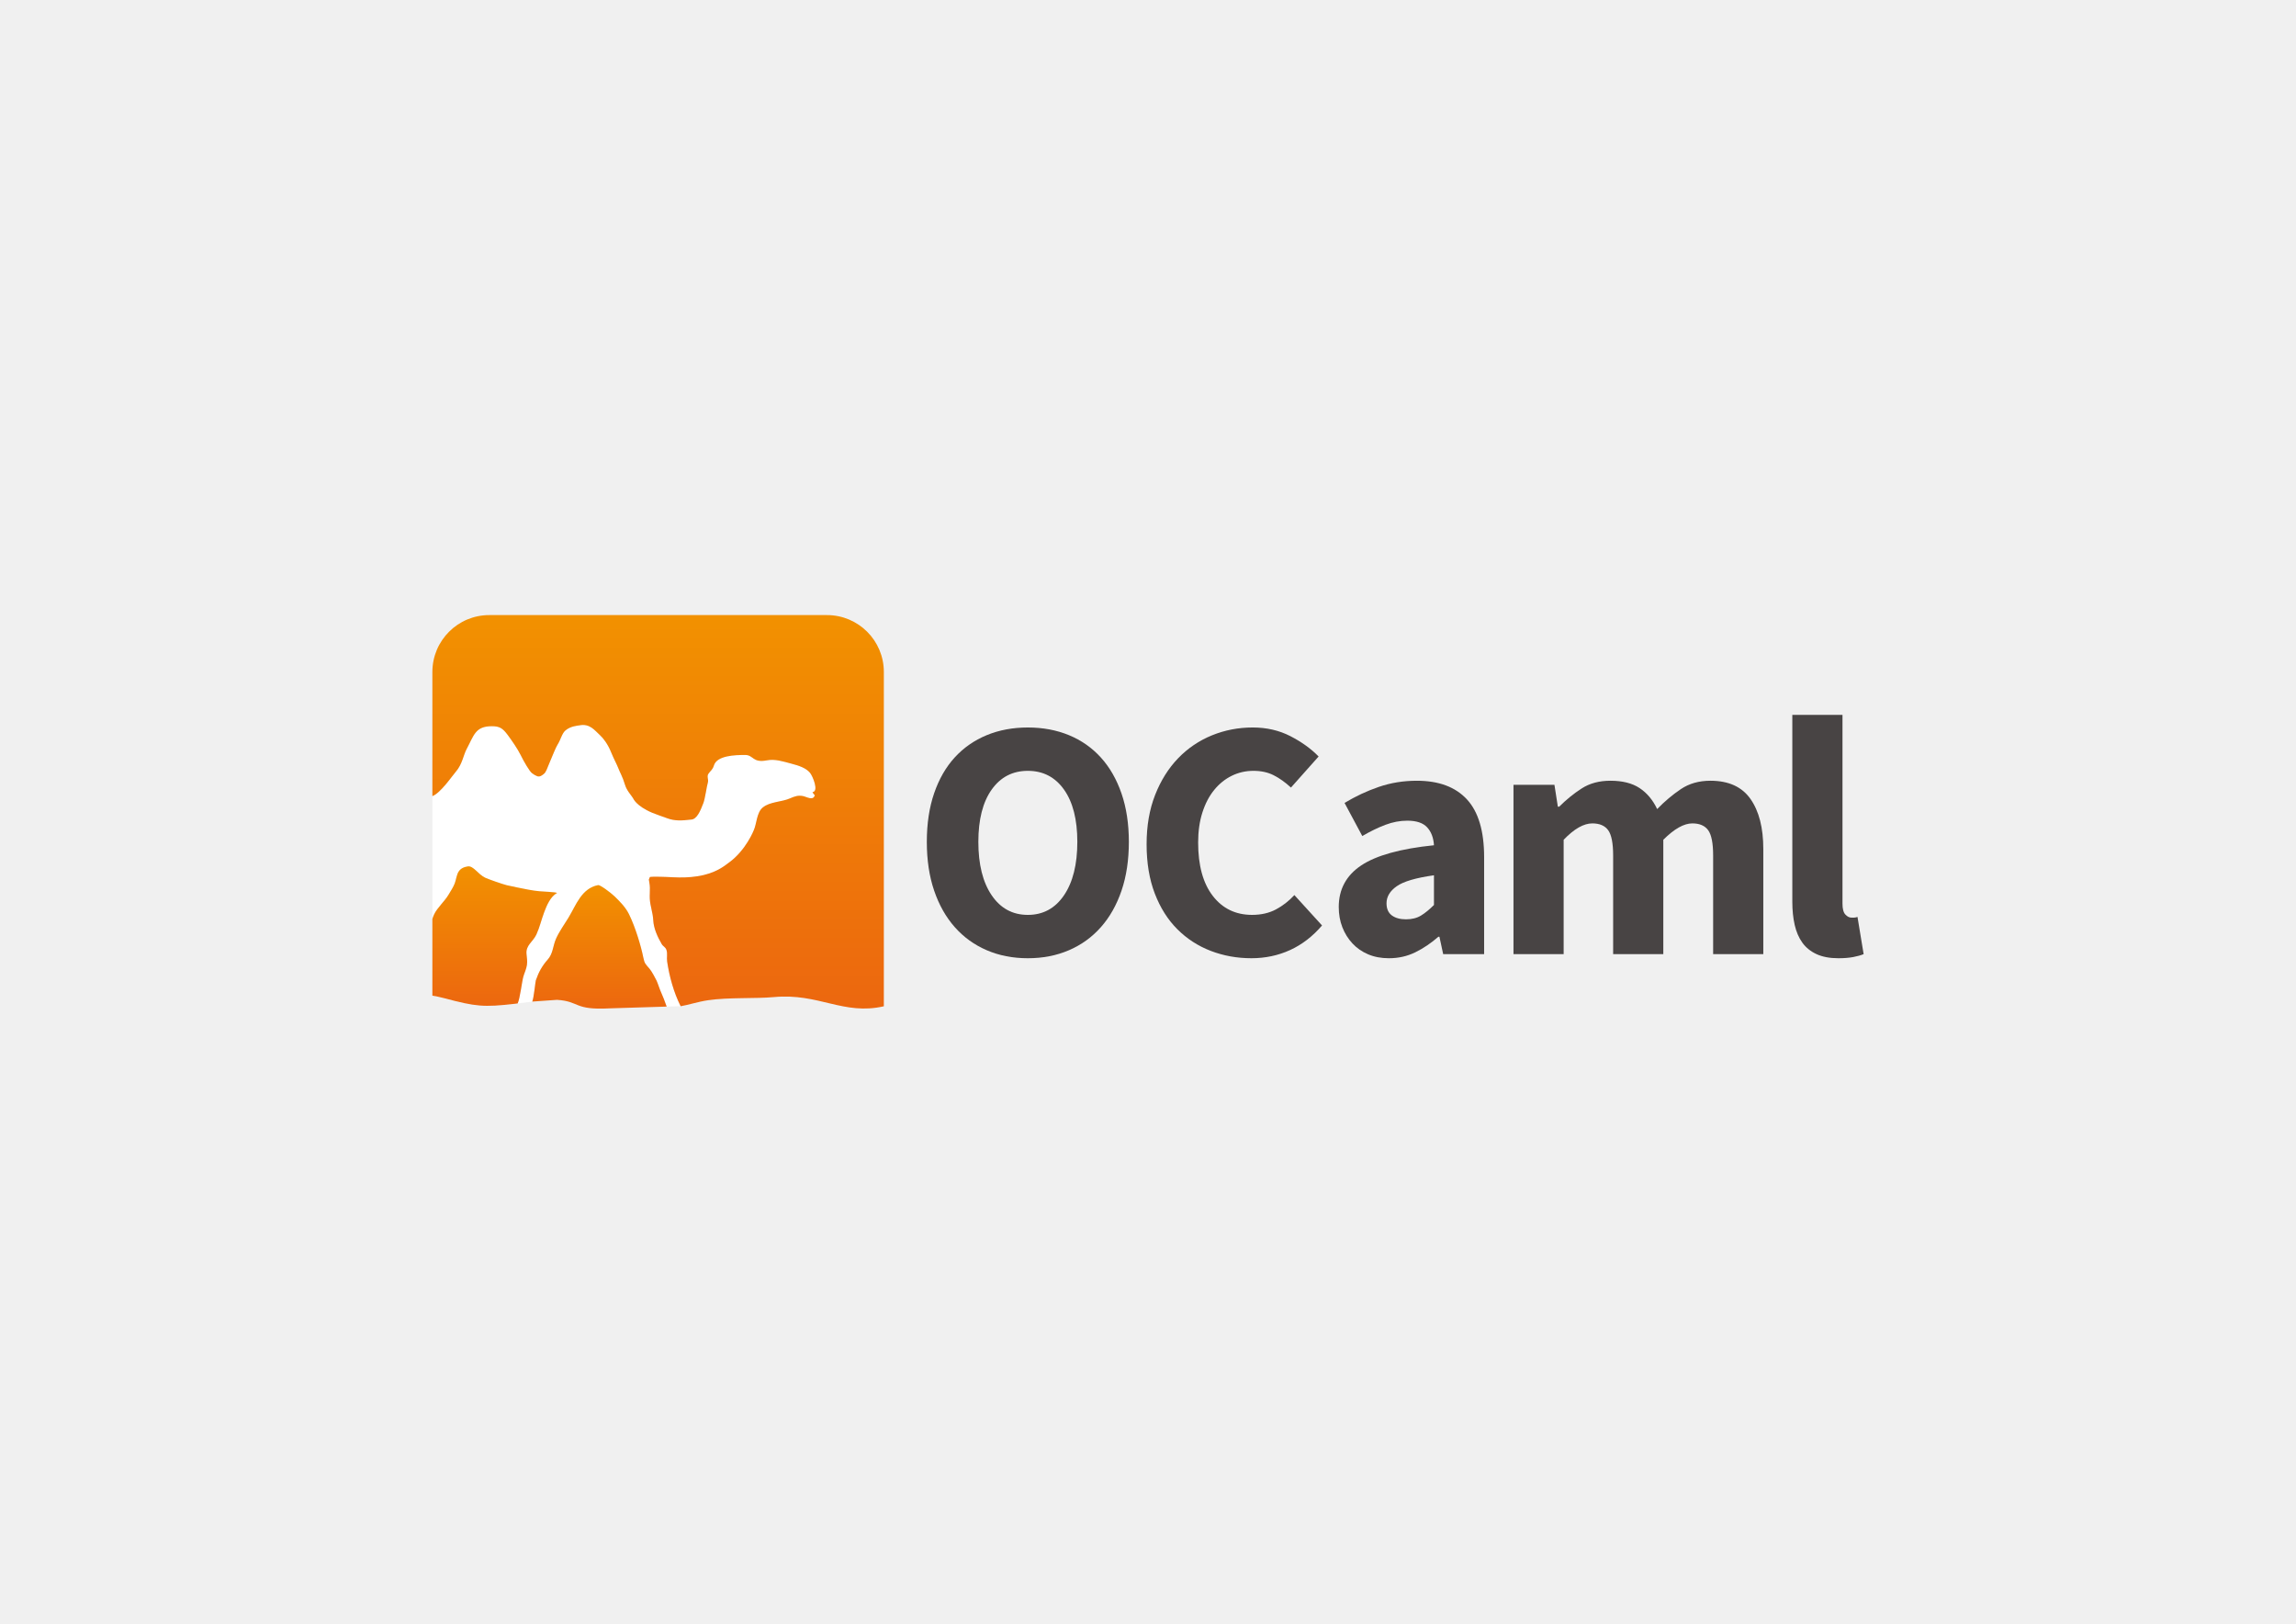
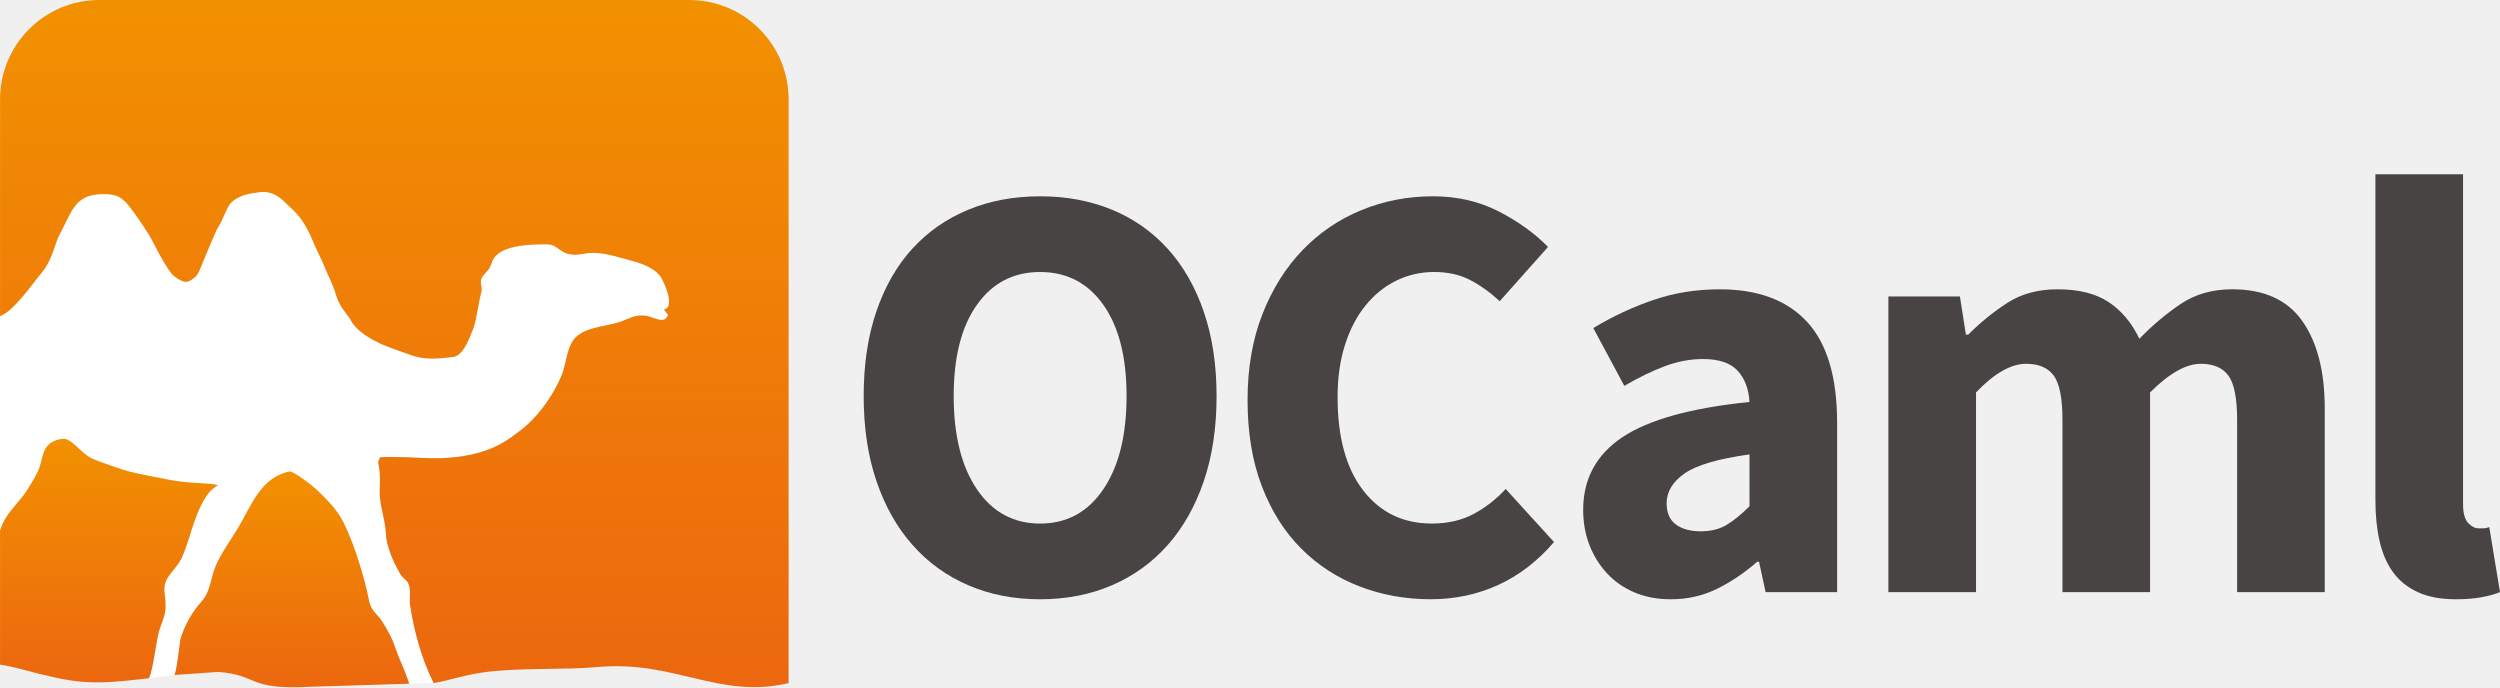
- <svg xmlns="http://www.w3.org/2000/svg" version="1.1" id="Layer_1" x="0px" y="0px" width="841.89px" height="595.28px" viewBox="0 0 841.89 595.28" enable-background="new 0 0 841.89 595.28" xml:space="preserve">
+ <svg xmlns="http://www.w3.org/2000/svg" version="1.1" id="Layer_1" x="0px" y="0px" width="524.819px" height="144.277px" viewBox="0 0 524.819 144.277" enable-background="new 0 0 524.819 144.277" xml:space="preserve">
  <g>
    <g>
-       <path fill="#FFFFFF" d="M244.619,352.501c-0.209-1.424,0.197-2.841-0.232-4.177c-0.367-1.166-1.209-1.273-1.762-2.221    c-1.457-2.487-2.963-5.709-3.102-8.754c-0.127-2.735-1.133-5.206-1.27-7.917c-0.066-1.308,0.088-2.657,0.041-3.952    c-0.025-0.63-0.061-1.176-0.186-1.86c-0.031-0.169-0.143-0.865-0.195-1.144l0.34-0.848c-0.15-0.291,2.902-0.194,3.812-0.188    c1.545,0.019,2.998,0.099,4.539,0.173c3.148,0.156,6.016,0.117,9.082-0.356c6.832-1.055,9.973-3.845,11.58-5.005    c6.273-4.523,9.146-11.918,9.146-11.918c1.035-2.31,1.031-6.431,3.25-8.276c2.615-2.179,7.006-2.022,10.008-3.359    c1.756-0.777,3.023-1.205,4.818-0.833c1.332,0.278,3.73,1.821,4.281-0.345c-0.445-0.287-0.619-0.812-0.857-1.103    c2.475-0.245,0.047-5.986-0.932-7.133c-1.512-1.77-4.035-2.581-6.719-3.293c-3.188-0.845-6.08-1.82-9.082-1.231    c-5.242,1.026-4.85-1.974-7.939-1.974c-3.707,0-10.303,0.182-11.443,3.786c-0.531,1.683-1.078,1.753-1.998,3.044    c-0.787,1.106,0.137,2.082-0.258,3.344c-0.408,1.297-1.007,5.865-1.632,7.459c-1.057,2.697-2.317,6.065-4.643,6.065    c-3.261,0.39-5.824,0.515-8.469-0.445c-1.592-0.578-4.26-1.483-5.58-2.039c-6.088-2.563-7.088-5.367-7.088-5.367    c-0.653-1.08-2.374-2.821-3.018-5.093c-0.708-2.502-1.903-4.589-2.387-5.891c-0.501-1.349-1.699-3.51-2.64-5.846    c-1.205-2.991-2.9-5.223-4.141-6.331c-1.896-1.69-3.646-4.306-7.495-3.546c-0.688,0.136-3.188,0.249-5.104,1.856    c-1.299,1.09-1.709,3.339-2.912,5.236c-0.695,1.096-1.917,4.24-3.038,6.863c-0.777,1.818-1.139,3.181-1.979,3.85    c-0.657,0.524-1.471,1.201-2.456,0.832c-0.611-0.229-1.264-0.617-1.923-1.132c-0.89-0.695-2.913-4.138-4.156-6.681    c-1.077-2.205-3.376-5.502-4.706-7.287c-1.914-2.568-3.036-3.219-5.864-3.219c-6.067,0-6.526,3.397-9.195,8.337    c-1.172,2.17-1.599,5.614-3.952,8.313c-1.345,1.544-5.637,7.893-8.621,8.972v-0.031l-0.008,0.031v45.257l0.008,0.063v-0.284    c0.193-0.59,0.398-1.156,0.631-1.662c1.154-2.459,3.832-4.741,5.32-7.266c0.809-1.376,1.732-2.724,2.268-4.168    c0.461-1.244,0.688-3.099,1.354-4.178c0.816-1.323,2.094-1.773,3.406-1.987c2.055-0.339,3.801,2.954,6.43,4.166    c1.121,0.515,6.281,2.342,7.83,2.717c2.551,0.61,5.381,1.119,7.971,1.642c1.387,0.28,2.713,0.443,4.141,0.588    c1.281,0.128,6.08,0.287,6.377,0.634c-2.439,1.244-3.869,4.736-4.785,7.207c-0.955,2.575-1.621,5.441-2.775,7.96    c-1.279,2.783-3.961,3.941-3.641,7.184c0.123,1.294,0.359,2.651,0.143,4.075c-0.23,1.499-0.836,2.669-1.277,4.137    c-0.566,1.915-1.24,8.1-2.113,9.918l5.337-0.669l0.009-0.003c0.583-1.386,1.12-7.237,1.309-7.794    c0.998-2.934,2.322-5.348,4.359-7.617c1.986-2.211,1.883-5.061,3.043-7.637c1.256-2.8,2.945-5.039,4.539-7.671    c2.881-4.759,4.781-10.767,10.906-11.989c0.654-0.135,4.404,2.569,6.068,4.177c1.906,1.832,3.988,3.954,5.24,6.48    c2.424,4.896,4.48,11.988,5.258,15.899c0.447,2.246,0.803,2.38,2.322,4.159c0.699,0.815,2.094,3.362,2.553,4.34    c0.482,1.044,1.215,3.42,1.799,4.633c0.344,0.722,1.236,2.94,1.885,4.856l4.987-0.156c0.018,0.042,0.109-0.012,0.13,0.027    c0.002,0,0.005-0.001,0.007-0.002c-0.021-0.038-0.04-0.082-0.058-0.123C247.03,363.793,245.44,358.023,244.619,352.501z" />
-       <path fill="#484444" d="M241.453,323.402l0.023-0.061C241.442,323.187,241.43,323.152,241.453,323.402z" />
+       <path fill="#FFFFFF" d="M86.085,127c-0.209-1.424,0.197-2.841-0.232-4.177c-0.367-1.166-1.209-1.273-1.762-2.221    c-1.457-2.487-2.963-5.709-3.102-8.754c-0.127-2.735-1.133-5.206-1.27-7.917c-0.066-1.308,0.088-2.657,0.041-3.952    c-0.025-0.63-0.061-1.176-0.186-1.86c-0.031-0.169-0.143-0.865-0.195-1.144l0.34-0.848c-0.15-0.291,2.902-0.194,3.812-0.188    c1.545,0.019,2.998,0.099,4.539,0.173c3.148,0.156,6.016,0.117,9.082-0.356c6.832-1.055,9.973-3.845,11.58-5.005    c6.273-4.523,9.146-11.918,9.146-11.918c1.035-2.31,1.031-6.431,3.25-8.276c2.615-2.179,7.006-2.022,10.008-3.359    c1.756-0.777,3.023-1.205,4.818-0.833c1.332,0.278,3.73,1.821,4.281-0.345c-0.445-0.287-0.619-0.812-0.857-1.103    c2.475-0.245,0.047-5.986-0.932-7.133c-1.512-1.77-4.035-2.581-6.719-3.293c-3.188-0.845-6.08-1.82-9.082-1.231    c-5.242,1.026-4.85-1.974-7.939-1.974c-3.707,0-10.303,0.182-11.443,3.786c-0.531,1.683-1.078,1.753-1.998,3.044    c-0.787,1.106,0.137,2.082-0.258,3.344c-0.408,1.297-1.007,5.865-1.632,7.459c-1.057,2.697-2.317,6.065-4.643,6.065    c-3.261,0.39-5.824,0.515-8.469-0.445c-1.592-0.578-4.26-1.483-5.58-2.039c-6.088-2.563-7.088-5.367-7.088-5.367    c-0.653-1.08-2.374-2.821-3.018-5.093c-0.708-2.502-1.903-4.589-2.387-5.891c-0.501-1.349-1.699-3.51-2.64-5.846    c-1.205-2.991-2.9-5.223-4.141-6.331c-1.896-1.69-3.646-4.306-7.495-3.546c-0.688,0.136-3.188,0.249-5.104,1.856    c-1.299,1.09-1.709,3.339-2.912,5.236c-0.695,1.096-1.917,4.24-3.038,6.863c-0.777,1.818-1.139,3.181-1.979,3.85    c-0.657,0.524-1.471,1.201-2.456,0.832c-0.611-0.229-1.264-0.617-1.923-1.132c-0.89-0.695-2.913-4.138-4.156-6.681    c-1.077-2.205-3.376-5.502-4.706-7.287c-1.914-2.568-3.036-3.219-5.864-3.219c-6.067,0-6.526,3.397-9.195,8.337    c-1.172,2.17-1.599,5.614-3.952,8.313c-1.345,1.544-5.637,7.893-8.621,8.972v-0.031L0,66.366v45.257l0.008,0.063v-0.284    c0.193-0.59,0.398-1.156,0.631-1.662c1.154-2.459,3.832-4.741,5.32-7.266c0.809-1.376,1.732-2.724,2.268-4.168    c0.461-1.244,0.688-3.099,1.354-4.178c0.816-1.323,2.094-1.773,3.406-1.987c2.055-0.339,3.801,2.954,6.43,4.166    c1.121,0.515,6.281,2.342,7.83,2.717c2.551,0.61,5.381,1.119,7.971,1.642c1.387,0.28,2.713,0.443,4.141,0.588    c1.281,0.128,6.08,0.287,6.377,0.634c-2.439,1.244-3.869,4.736-4.785,7.207c-0.955,2.575-1.621,5.441-2.775,7.96    c-1.279,2.783-3.961,3.941-3.641,7.184c0.123,1.294,0.359,2.651,0.143,4.075c-0.23,1.499-0.836,2.669-1.277,4.137    c-0.566,1.915-1.24,8.1-2.113,9.918l5.337-0.669l0.009-0.003c0.583-1.386,1.12-7.237,1.309-7.794    c0.998-2.934,2.322-5.348,4.359-7.617c1.986-2.211,1.883-5.061,3.043-7.637c1.256-2.8,2.945-5.039,4.539-7.671    c2.881-4.759,4.781-10.767,10.906-11.989c0.654-0.135,4.404,2.569,6.068,4.177c1.906,1.832,3.988,3.954,5.24,6.48    c2.424,4.896,4.48,11.988,5.258,15.899c0.447,2.246,0.803,2.38,2.322,4.159c0.699,0.815,2.094,3.362,2.553,4.34    c0.482,1.044,1.215,3.42,1.799,4.633c0.344,0.722,1.236,2.94,1.885,4.856l4.987-0.156c0.018,0.042,0.109-0.012,0.13,0.027    c0.002,0,0.005-0.001,0.007-0.002c-0.021-0.038-0.04-0.082-0.058-0.123C88.496,138.292,86.906,132.522,86.085,127z" />
+       <path fill="#484444" d="M82.919,97.901l0.023-0.061C82.908,97.686,82.896,97.651,82.919,97.901z" />
      <g>
        <g>
-           <linearGradient id="SVGID_1_" gradientUnits="userSpaceOnUse" x1="241.459" y1="323.219" x2="241.459" y2="323.401">
+           <linearGradient id="SVGID_1_" gradientUnits="userSpaceOnUse" x1="-675.075" y1="96.438" x2="-675.075" y2="96.621" gradientTransform="matrix(1 0 0 1 758 1.28)">
            <stop offset="0" style="stop-color:#F29100" />
            <stop offset="1" style="stop-color:#EC670F" />
          </linearGradient>
-           <path fill="url(#SVGID_1_)" d="M241.453,323.402l0.023-0.061C241.442,323.187,241.43,323.152,241.453,323.402z" />
+           <path fill="url(#SVGID_1_)" d="M82.919,97.901l0.023-0.061C82.908,97.686,82.896,97.651,82.919,97.901z" />
          <g>
-             <linearGradient id="SVGID_2_" gradientUnits="userSpaceOnUse" x1="219.808" y1="324.482" x2="219.808" y2="369.779">
+             <linearGradient id="SVGID_2_" gradientUnits="userSpaceOnUse" x1="-696.725" y1="97.701" x2="-696.725" y2="142.997" gradientTransform="matrix(1 0 0 1 758 1.28)">
              <stop offset="0" style="stop-color:#F29100" />
              <stop offset="1" style="stop-color:#EC670F" />
            </linearGradient>
-             <path fill="url(#SVGID_2_)" d="M242.565,364.175c-0.584-1.213-1.316-3.589-1.799-4.633c-0.459-0.978-1.854-3.524-2.553-4.34       c-1.52-1.779-1.875-1.913-2.322-4.159c-0.777-3.911-2.834-11.004-5.258-15.899c-1.252-2.526-3.334-4.648-5.24-6.48       c-1.664-1.607-5.414-4.312-6.068-4.177c-6.125,1.223-8.025,7.23-10.906,11.989c-1.594,2.632-3.283,4.871-4.539,7.671       c-1.16,2.575-1.057,5.426-3.043,7.637c-2.037,2.27-3.361,4.684-4.359,7.617c-0.189,0.557-0.726,6.408-1.309,7.794       c0,0.001-0.001,0.002-0.001,0.003l9.104-0.641c8.482,0.578,6.033,3.829,19.273,3.121l20.906-0.647l0,0       C243.801,367.115,242.909,364.897,242.565,364.175z" />
+             <path fill="url(#SVGID_2_)" d="M84.031,138.674c-0.584-1.213-1.316-3.589-1.799-4.633c-0.459-0.978-1.854-3.524-2.553-4.34       c-1.52-1.779-1.875-1.913-2.322-4.159c-0.777-3.911-2.834-11.004-5.258-15.899c-1.252-2.526-3.334-4.648-5.24-6.48       c-1.664-1.607-5.414-4.312-6.068-4.177c-6.125,1.223-8.025,7.23-10.906,11.989c-1.594,2.632-3.283,4.871-4.539,7.671       c-1.16,2.575-1.057,5.426-3.043,7.637c-2.037,2.27-3.361,4.684-4.359,7.617c-0.189,0.557-0.726,6.408-1.309,7.794       c0,0.001-0.001,0.002-0.001,0.003l9.104-0.641c8.482,0.578,6.033,3.829,19.273,3.121l20.906-0.647l0,0       C85.267,141.614,84.375,139.396,84.031,138.674z" />
          </g>
          <g>
            <g>
-               <linearGradient id="SVGID_3_" gradientUnits="userSpaceOnUse" x1="241.314" y1="225.501" x2="241.314" y2="369.749">
+               <linearGradient id="SVGID_3_" gradientUnits="userSpaceOnUse" x1="-675.219" y1="-1.28" x2="-675.219" y2="142.965" gradientTransform="matrix(1 0 0 1 758 1.28)">
                <stop offset="0" style="stop-color:#F29100" />
                <stop offset="1" style="stop-color:#EC670F" />
              </linearGradient>
-               <path fill="url(#SVGID_3_)" d="M303.229,225.501h-123.83c-11.518,0-20.855,9.339-20.855,20.857v45.476v0.031        c2.984-1.079,7.276-7.428,8.621-8.972c2.353-2.7,2.78-6.144,3.952-8.313c2.669-4.94,3.128-8.337,9.195-8.337        c2.828,0,3.951,0.652,5.864,3.219c1.331,1.785,3.63,5.083,4.706,7.287c1.242,2.544,3.266,5.986,4.156,6.681        c0.659,0.516,1.312,0.903,1.923,1.132c0.984,0.369,1.798-0.308,2.456-0.832c0.84-0.669,1.202-2.032,1.979-3.85        c1.122-2.623,2.343-5.766,3.038-6.863c1.203-1.896,1.613-4.146,2.912-5.236c1.916-1.607,4.416-1.72,5.104-1.856        c3.849-0.76,5.599,1.856,7.495,3.546c1.241,1.108,2.937,3.34,4.141,6.331c0.941,2.336,2.139,4.497,2.64,5.846        c0.484,1.302,1.679,3.389,2.387,5.891c0.643,2.272,2.364,4.013,3.018,5.093c0,0,1.001,2.804,7.088,5.367        c1.32,0.556,3.988,1.46,5.58,2.039c2.645,0.961,5.207,0.836,8.469,0.445c2.326,0,3.586-3.368,4.643-6.065        c0.625-1.594,1.224-6.162,1.632-7.459c0.395-1.262-0.529-2.238,0.258-3.344c0.92-1.291,1.467-1.361,1.998-3.044        c1.141-3.604,7.736-3.786,11.443-3.786c3.09,0,2.697,3,7.939,1.974c3.002-0.589,5.895,0.387,9.082,1.231        c2.684,0.712,5.207,1.523,6.719,3.293c0.979,1.146,3.406,6.888,0.932,7.133c0.238,0.291,0.412,0.816,0.857,1.103        c-0.551,2.166-2.949,0.623-4.281,0.345c-1.795-0.372-3.062,0.056-4.818,0.833c-3.002,1.337-7.393,1.181-10.008,3.359        c-2.219,1.846-2.215,5.967-3.25,8.276c0,0-2.873,7.394-9.146,11.918c-1.607,1.16-4.748,3.95-11.58,5.005        c-3.066,0.474-5.934,0.513-9.082,0.356c-1.541-0.074-2.994-0.153-4.539-0.173c-0.91-0.007-3.963-0.104-3.812,0.188        l-0.34,0.848c0.053,0.279,0.164,0.976,0.195,1.144c0.125,0.685,0.16,1.231,0.186,1.86c0.047,1.295-0.107,2.645-0.041,3.952        c0.137,2.711,1.143,5.182,1.27,7.917c0.139,3.045,1.645,6.267,3.102,8.754c0.553,0.947,1.395,1.055,1.762,2.221        c0.43,1.336,0.023,2.753,0.232,4.177c0.82,5.521,2.41,11.292,4.896,16.275c0.017,0.041,0.037,0.086,0.058,0.123        c0,0,0,0.001,0.001,0.002c3.07-0.516,6.146-1.62,10.135-2.21c7.314-1.085,17.486-0.526,24.02-1.138        c16.533-1.554,25.506,6.781,40.355,3.365V246.359C324.084,234.84,314.75,225.501,303.229,225.501z M241.453,323.402        c-0.023-0.25-0.012-0.215,0.023-0.061L241.453,323.402z" />
+               <path fill="url(#SVGID_3_)" d="M144.695,0H20.865C9.347,0,0.01,9.339,0.01,20.857v45.476v0.031        c2.984-1.079,7.276-7.428,8.621-8.972c2.353-2.7,2.78-6.144,3.952-8.313c2.669-4.94,3.128-8.337,9.195-8.337        c2.828,0,3.951,0.652,5.864,3.219c1.331,1.785,3.63,5.083,4.706,7.287c1.242,2.544,3.266,5.986,4.156,6.681        c0.659,0.516,1.312,0.903,1.923,1.132c0.984,0.369,1.798-0.308,2.456-0.832c0.84-0.669,1.202-2.032,1.979-3.85        c1.122-2.623,2.343-5.766,3.038-6.863c1.203-1.896,1.613-4.146,2.912-5.236c1.916-1.607,4.416-1.72,5.104-1.856        c3.849-0.76,5.599,1.856,7.495,3.546c1.241,1.108,2.937,3.34,4.141,6.331c0.941,2.336,2.139,4.497,2.64,5.846        c0.484,1.302,1.679,3.389,2.387,5.891c0.643,2.272,2.364,4.013,3.018,5.093c0,0,1.001,2.804,7.088,5.367        c1.32,0.556,3.988,1.46,5.58,2.039c2.645,0.961,5.207,0.836,8.469,0.445c2.326,0,3.586-3.368,4.643-6.065        c0.625-1.594,1.224-6.162,1.632-7.459c0.395-1.262-0.529-2.238,0.258-3.344c0.92-1.291,1.467-1.361,1.998-3.044        c1.141-3.604,7.736-3.786,11.443-3.786c3.09,0,2.697,3,7.939,1.974c3.002-0.589,5.895,0.387,9.082,1.231        c2.684,0.712,5.207,1.523,6.719,3.293c0.979,1.146,3.406,6.888,0.932,7.133c0.238,0.291,0.412,0.816,0.857,1.103        c-0.551,2.166-2.949,0.623-4.281,0.345c-1.795-0.372-3.062,0.056-4.818,0.833c-3.002,1.337-7.393,1.181-10.008,3.359        c-2.219,1.846-2.215,5.967-3.25,8.276c0,0-2.873,7.394-9.146,11.918c-1.607,1.16-4.748,3.95-11.58,5.005        c-3.066,0.474-5.934,0.513-9.082,0.356c-1.541-0.074-2.994-0.153-4.539-0.173c-0.91-0.007-3.963-0.104-3.812,0.188        l-0.34,0.848c0.053,0.279,0.164,0.976,0.195,1.144c0.125,0.685,0.16,1.231,0.186,1.86c0.047,1.295-0.107,2.645-0.041,3.952        c0.137,2.711,1.143,5.182,1.27,7.917c0.139,3.045,1.645,6.267,3.102,8.754c0.553,0.947,1.395,1.055,1.762,2.221        c0.43,1.336,0.023,2.753,0.232,4.177c0.82,5.521,2.41,11.292,4.896,16.275c0.017,0.041,0.037,0.086,0.058,0.123        c0,0,0,0.001,0.001,0.002c3.07-0.516,6.146-1.62,10.135-2.21c7.314-1.085,17.486-0.526,24.02-1.138        c16.533-1.554,25.506,6.781,40.355,3.365V20.858C165.55,9.339,156.216,0,144.695,0z M82.919,97.901        c-0.023-0.25-0.012-0.215,0.023-0.061L82.919,97.901z" />
            </g>
          </g>
          <g>
-             <linearGradient id="SVGID_4_" gradientUnits="userSpaceOnUse" x1="181.407" y1="317.616" x2="181.407" y2="368.75">
+             <linearGradient id="SVGID_4_" gradientUnits="userSpaceOnUse" x1="-735.129" y1="90.834" x2="-735.129" y2="141.969" gradientTransform="matrix(1 0 0 1 758 1.28)">
              <stop offset="0" style="stop-color:#F29100" />
              <stop offset="1" style="stop-color:#EC670F" />
            </linearGradient>
-             <path fill="url(#SVGID_4_)" d="M196.709,342.554c1.154-2.518,1.82-5.385,2.775-7.96c0.916-2.471,2.346-5.963,4.785-7.207       c-0.297-0.347-5.096-0.506-6.377-0.634c-1.428-0.145-2.754-0.308-4.141-0.588c-2.59-0.523-5.42-1.031-7.971-1.642       c-1.549-0.375-6.709-2.202-7.83-2.717c-2.629-1.212-4.375-4.505-6.43-4.166c-1.312,0.214-2.59,0.664-3.406,1.987       c-0.666,1.079-0.893,2.933-1.354,4.178c-0.535,1.444-1.459,2.792-2.268,4.168c-1.488,2.524-4.166,4.807-5.32,7.266       c-0.232,0.506-0.438,1.072-0.631,1.662v0.284v9.15v16.321v2.358c1.346,0.23,2.754,0.513,4.33,0.934       c11.631,3.104,14.469,3.366,25.877,2.062l1.07-0.142c0,0,0-0.001,0-0.001c0.873-1.818,1.547-8.003,2.113-9.918       c0.441-1.468,1.047-2.638,1.277-4.137c0.217-1.424-0.02-2.781-0.143-4.075C192.748,346.495,195.43,345.337,196.709,342.554z" />
+             <path fill="url(#SVGID_4_)" d="M38.175,117.053c1.154-2.518,1.82-5.385,2.775-7.96c0.916-2.471,2.346-5.963,4.785-7.207       c-0.297-0.347-5.096-0.506-6.377-0.634c-1.428-0.145-2.754-0.308-4.141-0.588c-2.59-0.523-5.42-1.031-7.971-1.642       c-1.549-0.375-6.709-2.202-7.83-2.717c-2.629-1.212-4.375-4.505-6.43-4.166c-1.312,0.214-2.59,0.664-3.406,1.987       c-0.666,1.079-0.893,2.933-1.354,4.178c-0.535,1.444-1.459,2.792-2.268,4.168c-1.488,2.524-4.166,4.807-5.32,7.266       c-0.232,0.506-0.438,1.072-0.631,1.662v0.284v9.15v16.321v2.358c1.346,0.23,2.754,0.513,4.33,0.934       c11.631,3.104,14.469,3.366,25.877,2.062l1.07-0.142v-0.001c0.873-1.818,1.547-8.003,2.113-9.918       c0.441-1.468,1.047-2.638,1.277-4.137c0.217-1.424-0.02-2.781-0.143-4.075C34.214,120.994,36.896,119.836,38.175,117.053z" />
          </g>
        </g>
      </g>
    </g>
-     <path fill="#484444" d="M376.885,351.305c-5.506,0-10.533-0.981-15.08-2.941c-4.549-1.959-8.447-4.774-11.701-8.447   c-3.254-3.67-5.777-8.134-7.57-13.39c-1.795-5.256-2.691-11.22-2.691-17.896c0-6.674,0.896-12.618,2.691-17.832   c1.793-5.213,4.316-9.593,7.57-13.14c3.254-3.545,7.152-6.257,11.701-8.134c4.547-1.877,9.574-2.816,15.08-2.816   c5.506,0,10.531,0.939,15.08,2.816c4.545,1.877,8.445,4.611,11.699,8.197c3.254,3.588,5.777,7.99,7.572,13.203   c1.793,5.215,2.689,11.118,2.689,17.707c0,6.676-0.896,12.64-2.689,17.896c-1.795,5.256-4.318,9.72-7.572,13.39   c-3.254,3.673-7.154,6.488-11.699,8.447C387.417,350.323,382.391,351.305,376.885,351.305z M376.885,335.411   c5.588,0,10.012-2.397,13.266-7.195c3.252-4.797,4.879-11.325,4.879-19.585c0-8.175-1.627-14.558-4.879-19.146   c-3.254-4.587-7.678-6.883-13.266-6.883c-5.59,0-10.012,2.295-13.266,6.883c-3.254,4.589-4.881,10.972-4.881,19.146   c0,8.26,1.627,14.788,4.881,19.585C366.874,333.014,371.296,335.411,376.885,335.411z" />
-     <path fill="#484444" d="M420.432,309.507c0-6.758,1.043-12.784,3.129-18.083c2.086-5.297,4.9-9.781,8.447-13.453   c3.545-3.67,7.676-6.464,12.389-8.385c4.713-1.918,9.699-2.879,14.955-2.879c5.088,0,9.697,1.064,13.828,3.191   c4.129,2.128,7.57,4.611,10.324,7.446l-10.137,11.388c-2.086-1.918-4.193-3.42-6.32-4.505c-2.127-1.083-4.609-1.627-7.445-1.627   c-2.838,0-5.486,0.606-7.947,1.814c-2.461,1.21-4.609,2.941-6.443,5.193c-1.836,2.252-3.275,5.005-4.318,8.259   c-1.043,3.253-1.564,6.926-1.564,11.012c0,8.428,1.795,14.955,5.383,19.585c3.584,4.631,8.383,6.945,14.391,6.945   c3.336,0,6.256-0.667,8.76-2.002c2.502-1.334,4.754-3.086,6.758-5.256l10.137,11.138c-3.422,4.004-7.322,7.008-11.701,9.01   c-4.381,2.003-9.117,3.004-14.205,3.004c-5.256,0-10.219-0.897-14.891-2.69c-4.674-1.793-8.76-4.443-12.264-7.947   c-3.504-3.504-6.258-7.862-8.26-13.077C421.434,322.377,420.432,316.349,420.432,309.507z" />
-     <path fill="#484444" d="M490.887,332.533c0-6.508,2.752-11.596,8.258-15.267c5.508-3.67,14.393-6.132,26.656-7.383   c-0.168-2.754-1.002-4.943-2.502-6.57c-1.502-1.627-3.924-2.44-7.26-2.44c-2.67,0-5.34,0.501-8.008,1.502   c-2.672,1.001-5.508,2.378-8.51,4.13l-6.508-12.139c4.004-2.419,8.197-4.38,12.576-5.882c4.381-1.501,9.029-2.252,13.953-2.252   c8.01,0,14.121,2.274,18.334,6.82c4.211,4.548,6.32,11.618,6.32,21.212v35.54H529.18l-1.377-6.382h-0.375   c-2.672,2.336-5.486,4.235-8.447,5.693c-2.963,1.459-6.195,2.19-9.699,2.19c-2.836,0-5.381-0.481-7.633-1.439   c-2.252-0.958-4.172-2.294-5.756-4.005c-1.586-1.709-2.816-3.691-3.693-5.944C491.325,337.664,490.887,335.204,490.887,332.533z    M508.407,331.156c0,2.003,0.645,3.484,1.939,4.442c1.293,0.961,3.023,1.439,5.193,1.439c2.168,0,4.004-0.457,5.506-1.376   c1.502-0.918,3.086-2.21,4.756-3.88v-10.888c-6.592,0.919-11.137,2.253-13.641,4.005   C509.659,326.652,508.407,328.737,508.407,331.156z" />
-     <path fill="#484444" d="M554.958,287.732h15.018l1.252,8.009h0.5c2.586-2.585,5.338-4.818,8.26-6.695   c2.92-1.877,6.424-2.816,10.512-2.816c4.422,0,7.988,0.897,10.699,2.69c2.711,1.795,4.859,4.36,6.445,7.696   c2.754-2.835,5.65-5.275,8.697-7.321c3.045-2.043,6.652-3.066,10.826-3.066c6.672,0,11.574,2.233,14.703,6.695   c3.129,4.464,4.693,10.574,4.693,18.333v38.544h-18.396v-36.166c0-4.505-0.606-7.591-1.814-9.261   c-1.211-1.668-3.15-2.503-5.818-2.503c-3.088,0-6.633,2.003-10.639,6.007v41.923h-18.394v-36.166c0-4.505-0.607-7.591-1.815-9.261   c-1.211-1.668-3.15-2.503-5.82-2.503c-3.172,0-6.676,2.003-10.512,6.007v41.923h-18.397V287.732z" />
-     <path fill="#484444" d="M657.2,262.078h18.397v69.203c0,1.921,0.353,3.254,1.062,4.005c0.709,0.751,1.439,1.126,2.191,1.126   c0.416,0,0.769,0,1.062,0c0.291,0,0.689-0.082,1.189-0.25l2.252,13.641c-1,0.416-2.273,0.771-3.816,1.063   c-1.545,0.292-3.359,0.439-5.443,0.439c-3.172,0-5.842-0.501-8.01-1.502c-2.17-1.001-3.9-2.397-5.193-4.192   c-1.295-1.793-2.232-3.961-2.816-6.507c-0.584-2.544-0.875-5.401-0.875-8.572V262.078z" />
+     <path fill="#484444" d="M218.351,125.804c-5.506,0-10.533-0.981-15.08-2.941c-4.549-1.959-8.447-4.774-11.701-8.447   c-3.254-3.67-5.777-8.134-7.57-13.39c-1.795-5.256-2.691-11.22-2.691-17.896c0-6.674,0.896-12.618,2.691-17.832   c1.793-5.213,4.316-9.593,7.57-13.14c3.254-3.545,7.152-6.257,11.701-8.134c4.547-1.877,9.574-2.816,15.08-2.816   c5.506,0,10.531,0.939,15.08,2.816c4.545,1.877,8.445,4.611,11.699,8.197c3.254,3.588,5.777,7.99,7.572,13.203   c1.793,5.215,2.689,11.118,2.689,17.707c0,6.676-0.896,12.64-2.689,17.896c-1.795,5.256-4.318,9.72-7.572,13.39   c-3.254,3.673-7.154,6.488-11.699,8.447C228.883,124.822,223.857,125.804,218.351,125.804z M218.351,109.91   c5.588,0,10.012-2.397,13.266-7.195c3.252-4.797,4.879-11.325,4.879-19.585c0-8.175-1.627-14.558-4.879-19.146   c-3.254-4.587-7.678-6.883-13.266-6.883c-5.59,0-10.012,2.295-13.266,6.883c-3.254,4.589-4.881,10.972-4.881,19.146   c0,8.26,1.627,14.788,4.881,19.585C208.34,107.513,212.762,109.91,218.351,109.91z" />
+     <path fill="#484444" d="M261.898,84.006c0-6.758,1.043-12.784,3.129-18.083c2.086-5.297,4.9-9.781,8.447-13.453   c3.545-3.67,7.676-6.464,12.389-8.385c4.713-1.918,9.699-2.879,14.955-2.879c5.088,0,9.697,1.064,13.828,3.191   c4.129,2.128,7.57,4.611,10.324,7.446l-10.137,11.388c-2.086-1.918-4.193-3.42-6.32-4.505c-2.127-1.083-4.609-1.627-7.445-1.627   c-2.838,0-5.486,0.606-7.947,1.814c-2.461,1.21-4.609,2.941-6.443,5.193c-1.836,2.252-3.275,5.005-4.318,8.259   c-1.043,3.253-1.564,6.926-1.564,11.012c0,8.428,1.795,14.955,5.383,19.585c3.584,4.631,8.383,6.945,14.391,6.945   c3.336,0,6.256-0.667,8.76-2.002c2.502-1.334,4.754-3.086,6.758-5.256l10.137,11.138c-3.422,4.004-7.322,7.008-11.701,9.01   c-4.381,2.003-9.117,3.004-14.205,3.004c-5.256,0-10.219-0.897-14.891-2.69c-4.674-1.793-8.76-4.443-12.264-7.947   c-3.504-3.504-6.258-7.862-8.26-13.077C262.9,96.876,261.898,90.848,261.898,84.006z" />
+     <path fill="#484444" d="M332.353,107.032c0-6.508,2.752-11.596,8.258-15.267c5.508-3.67,14.393-6.132,26.656-7.383   c-0.168-2.754-1.002-4.943-2.502-6.57c-1.502-1.627-3.924-2.44-7.26-2.44c-2.67,0-5.34,0.501-8.008,1.502   c-2.672,1.001-5.508,2.378-8.51,4.13l-6.508-12.139c4.004-2.419,8.197-4.38,12.576-5.882c4.381-1.501,9.029-2.252,13.953-2.252   c8.01,0,14.121,2.274,18.334,6.82c4.211,4.548,6.32,11.618,6.32,21.212v35.54h-15.016l-1.377-6.382h-0.375   c-2.672,2.336-5.486,4.235-8.447,5.693c-2.963,1.459-6.195,2.19-9.699,2.19c-2.836,0-5.381-0.481-7.633-1.439   c-2.252-0.958-4.172-2.294-5.756-4.005c-1.586-1.709-2.816-3.691-3.693-5.944C332.791,112.163,332.353,109.703,332.353,107.032z    M349.873,105.655c0,2.003,0.645,3.484,1.939,4.442c1.293,0.961,3.023,1.439,5.193,1.439c2.168,0,4.004-0.457,5.506-1.376   c1.502-0.918,3.086-2.21,4.756-3.88V95.392c-6.592,0.919-11.137,2.253-13.641,4.005   C351.125,101.151,349.873,103.236,349.873,105.655z" />
+     <path fill="#484444" d="M396.424,62.231h15.018l1.252,8.009h0.5c2.586-2.585,5.338-4.818,8.26-6.695   c2.92-1.877,6.424-2.816,10.512-2.816c4.422,0,7.988,0.897,10.699,2.69c2.711,1.795,4.859,4.36,6.445,7.696   c2.754-2.835,5.65-5.275,8.697-7.321c3.045-2.043,6.652-3.066,10.826-3.066c6.672,0,11.574,2.233,14.703,6.695   c3.129,4.464,4.693,10.574,4.693,18.333V124.3h-18.396V88.134c0-4.505-0.606-7.591-1.814-9.261   c-1.211-1.668-3.15-2.503-5.818-2.503c-3.088,0-6.633,2.003-10.639,6.007V124.3h-18.394V88.134c0-4.505-0.607-7.591-1.815-9.261   c-1.211-1.668-3.15-2.503-5.82-2.503c-3.172,0-6.676,2.003-10.512,6.007V124.3h-18.397L396.424,62.231L396.424,62.231z" />
+     <path fill="#484444" d="M498.666,36.577h18.397v69.203c0,1.921,0.353,3.254,1.062,4.005s1.439,1.126,2.191,1.126   c0.416,0,0.769,0,1.062,0c0.291,0,0.689-0.082,1.189-0.25l2.252,13.641c-1,0.416-2.273,0.771-3.816,1.063   c-1.545,0.292-3.359,0.439-5.443,0.439c-3.172,0-5.842-0.501-8.01-1.502c-2.17-1.001-3.9-2.397-5.193-4.192   c-1.295-1.793-2.232-3.961-2.816-6.507c-0.584-2.544-0.875-5.401-0.875-8.572L498.666,36.577L498.666,36.577z" />
  </g>
-   <g>
- </g>
-   <g>
- </g>
-   <g>
- </g>
-   <g>
- </g>
-   <g>
- </g>
-   <g>
- </g>
</svg>
